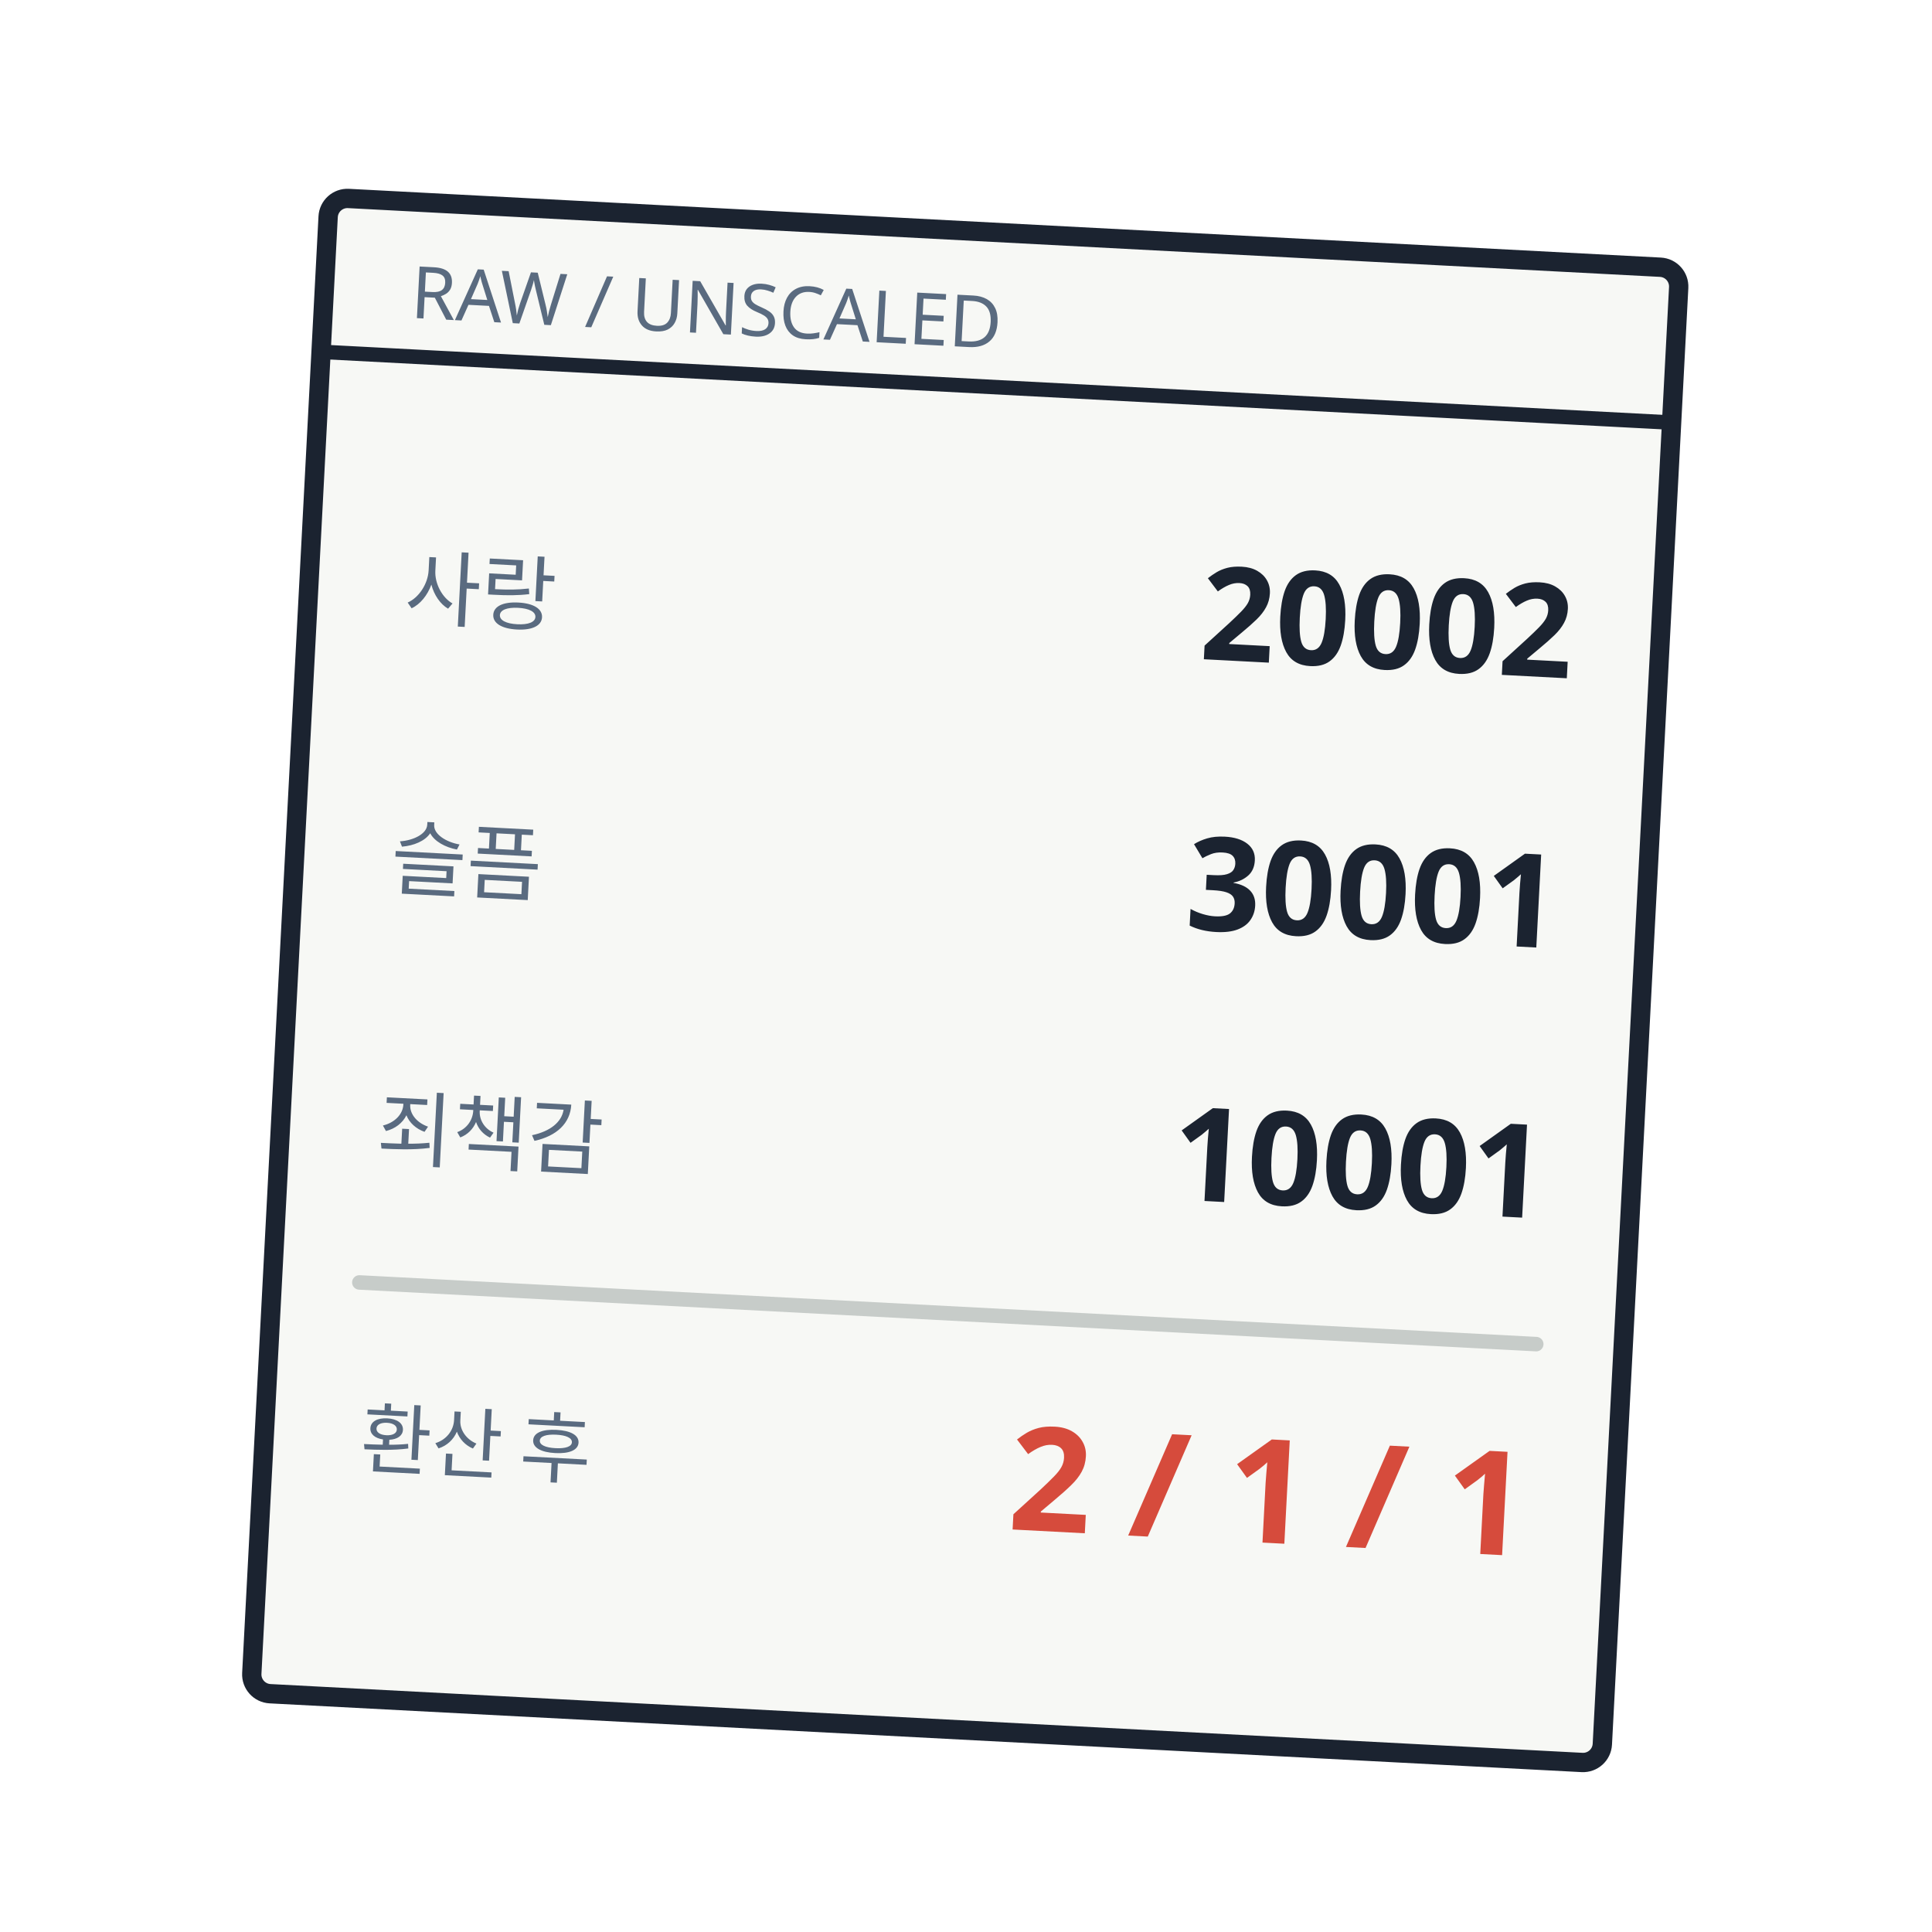
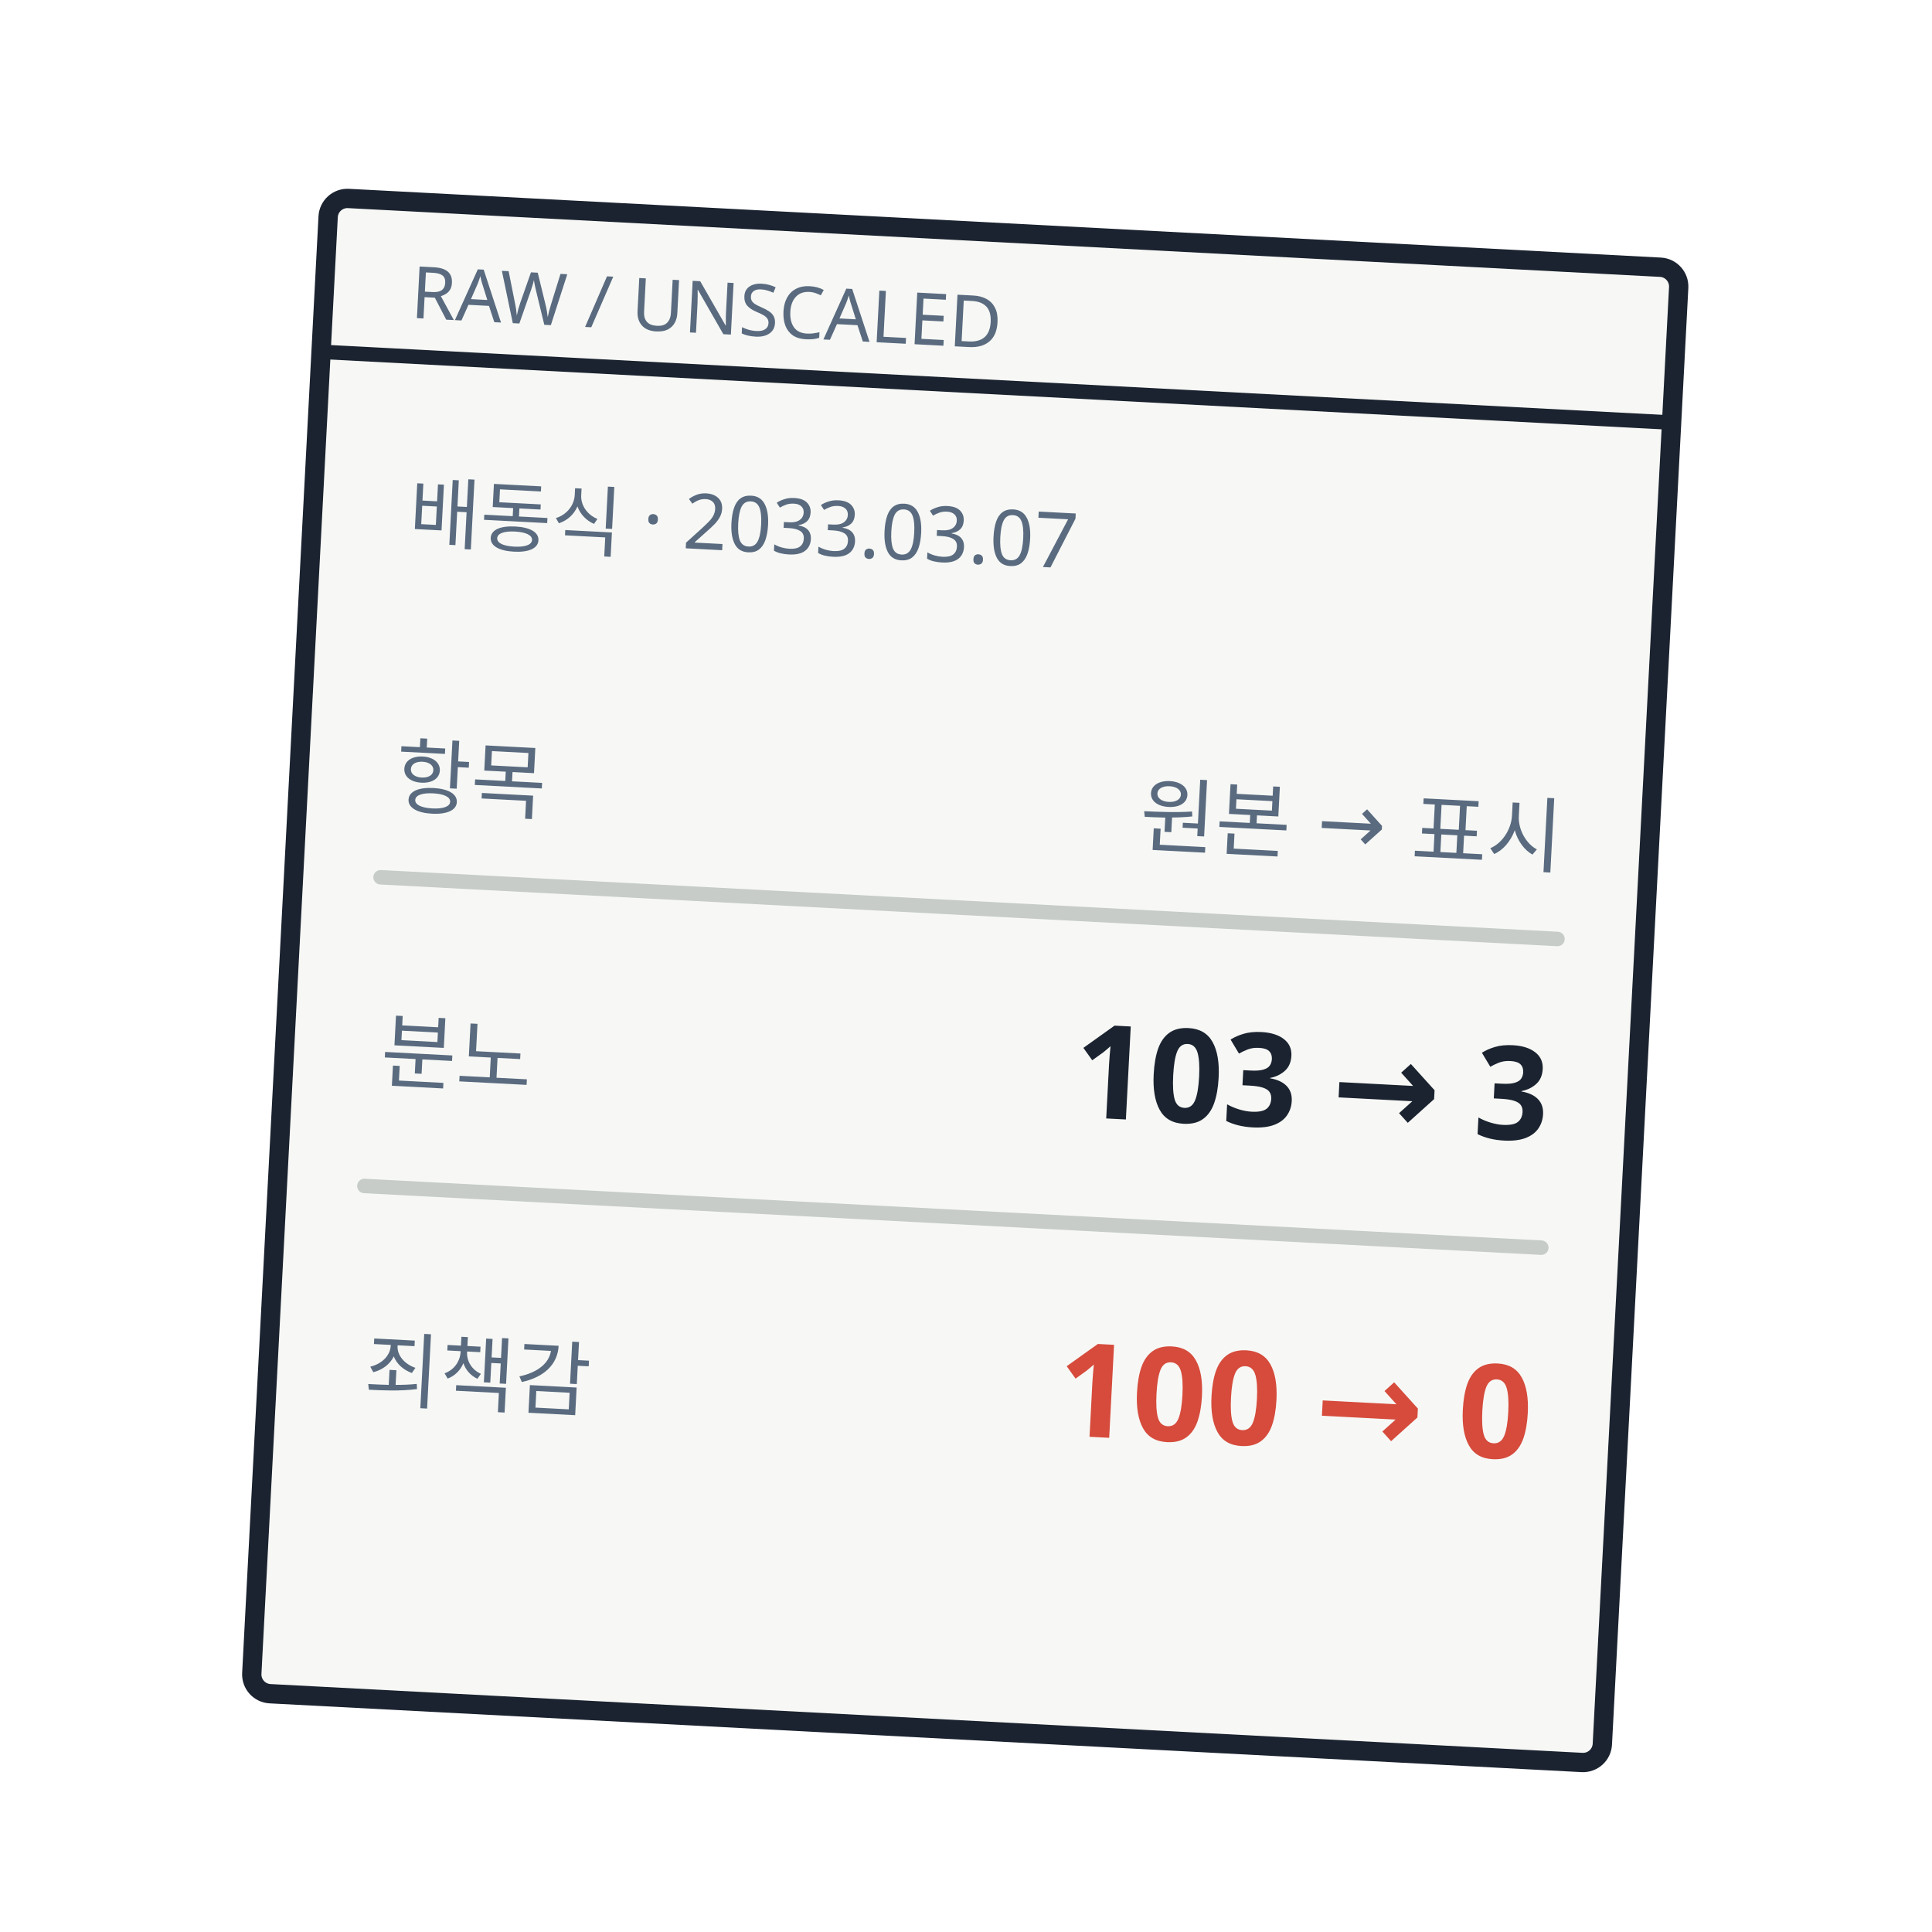
<svg xmlns="http://www.w3.org/2000/svg" viewBox="0 0 400 400" width="400" height="400">
  <g stroke-linejoin="round" stroke-linecap="round">
    <g transform="rotate(3 200 200)">
      <rect x="60" y="48" width="280" height="310" rx="4" fill="#f7f8f5" stroke="#1b2330" stroke-width="4" />
      <path d="M 60 80 L 340 80" stroke="#1b2330" stroke-width="3" />
      <text x="78" y="72" font-family="'Apple SD Gothic Neo','Noto Sans KR',sans-serif" font-size="15" fill="#5a6b80">RAW / UNSCALED</text>
-       <text x="80" y="134" font-family="'Apple SD Gothic Neo','Noto Sans KR',sans-serif" font-size="17" fill="#5a6b80">사랑</text>
-       <text x="322" y="134" font-family="'Apple SD Gothic Neo','Noto Sans KR',sans-serif" font-size="27" font-weight="800" text-anchor="end" fill="#1b2330">20002</text>
-       <text x="80" y="190" font-family="'Apple SD Gothic Neo','Noto Sans KR',sans-serif" font-size="17" fill="#5a6b80">슬픔</text>
-       <text x="322" y="190" font-family="'Apple SD Gothic Neo','Noto Sans KR',sans-serif" font-size="27" font-weight="800" text-anchor="end" fill="#1b2330">30001</text>
-       <text x="80" y="246" font-family="'Apple SD Gothic Neo','Noto Sans KR',sans-serif" font-size="17" fill="#5a6b80">죄책감</text>
-       <text x="322" y="246" font-family="'Apple SD Gothic Neo','Noto Sans KR',sans-serif" font-size="27" font-weight="800" text-anchor="end" fill="#1b2330">10001</text>
-       <path d="M 78 272 L 322 272" stroke="#c7ccc9" stroke-width="3" />
-       <text x="80" y="310" font-family="'Apple SD Gothic Neo','Noto Sans KR',sans-serif" font-size="16" fill="#5a6b80">환산 후</text>
-       <text x="322" y="316" font-family="'Apple SD Gothic Neo','Noto Sans KR',sans-serif" font-size="30" font-weight="800" text-anchor="end" fill="#d64b3c">2 / 1 / 1</text>
+       <text x="80" y="118" font-family="'Apple SD Gothic Neo','Noto Sans KR',sans-serif" font-size="16" fill="#5a6b80">배동식 · 2033.03.07</text>
+       <text x="80" y="173" font-family="'Apple SD Gothic Neo','Noto Sans KR',sans-serif" font-size="17" fill="#5a6b80">항목</text>
+       <text x="322" y="173" font-family="'Apple SD Gothic Neo','Noto Sans KR',sans-serif" font-size="17" text-anchor="end" fill="#5a6b80">원본 → 표시</text>
+       <path d="M 78 188 L 322 188 M 78 252 L 322 252" stroke="#c7ccc9" stroke-width="3" />
+       <text x="80" y="230" font-family="'Apple SD Gothic Neo','Noto Sans KR',sans-serif" font-size="17" fill="#5a6b80">분노</text>
+       <text x="322" y="230" font-family="'Apple SD Gothic Neo','Noto Sans KR',sans-serif" font-size="27" font-weight="800" text-anchor="end" fill="#1b2330">103 → 3</text>
+       <text x="80" y="296" font-family="'Apple SD Gothic Neo','Noto Sans KR',sans-serif" font-size="17" fill="#5a6b80">죄책감</text>
+       <text x="322" y="296" font-family="'Apple SD Gothic Neo','Noto Sans KR',sans-serif" font-size="27" font-weight="800" text-anchor="end" fill="#d64b3c">100 → 0</text>
    </g>
  </g>
</svg>
